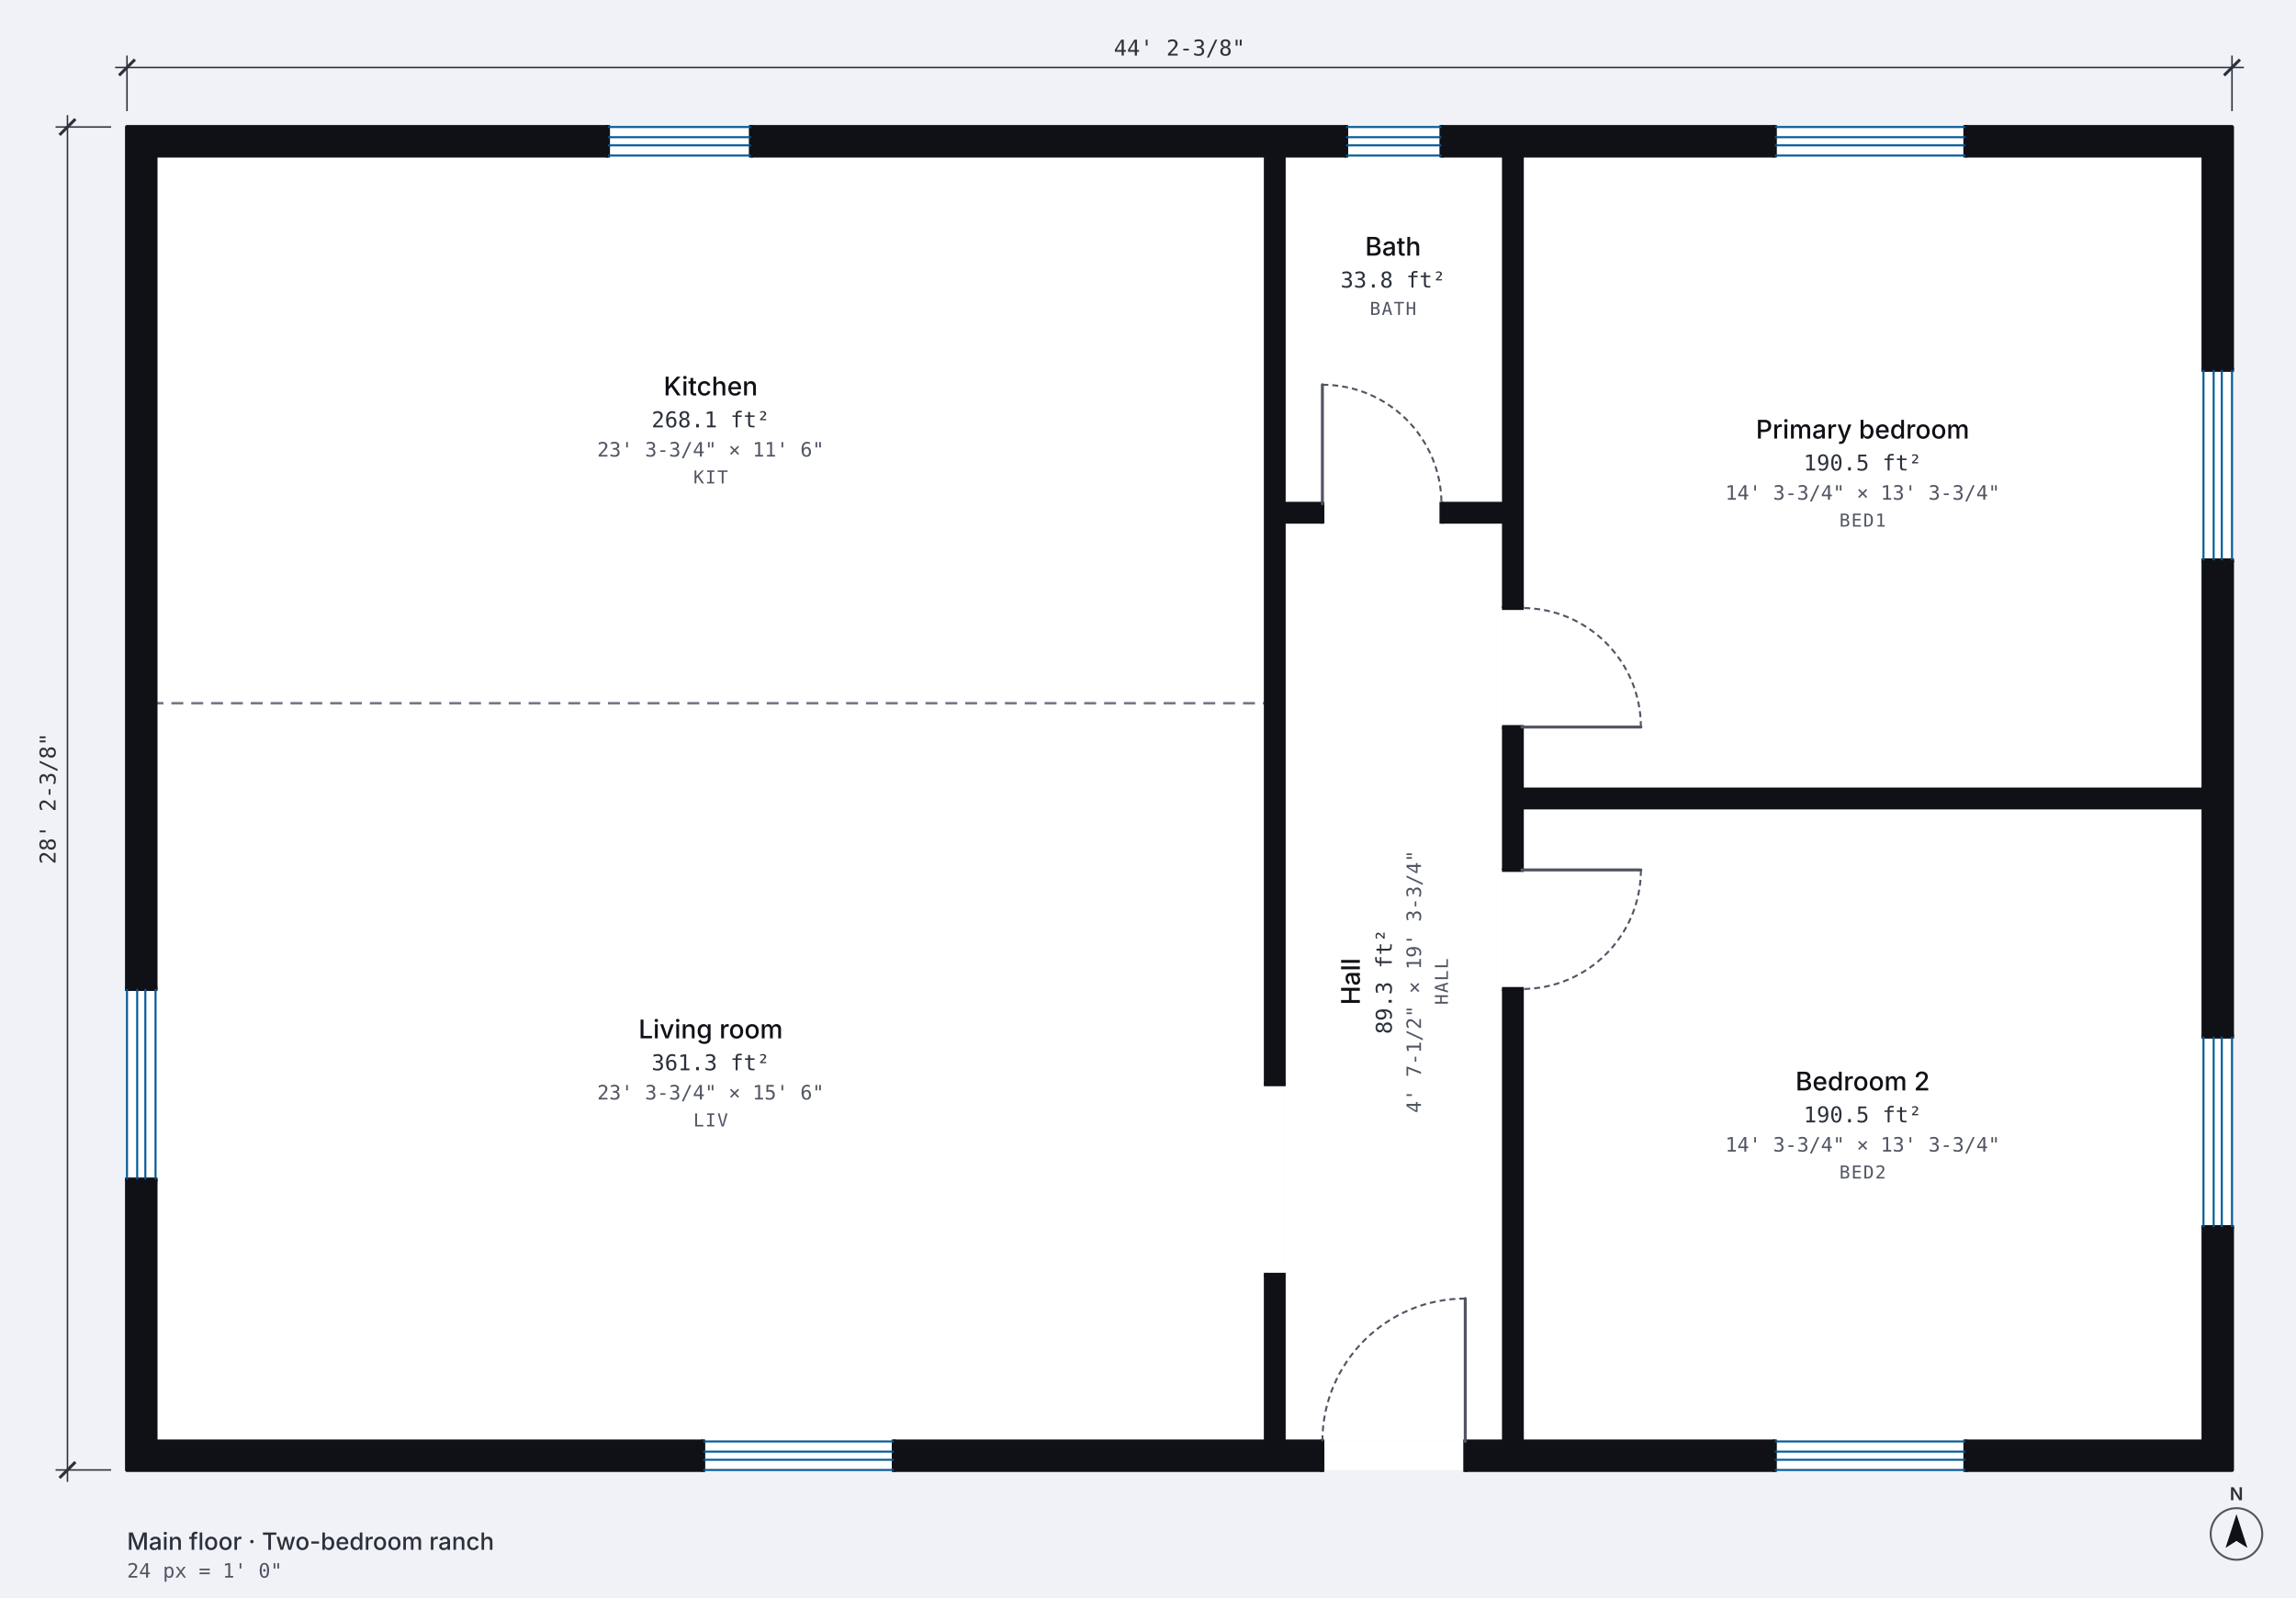
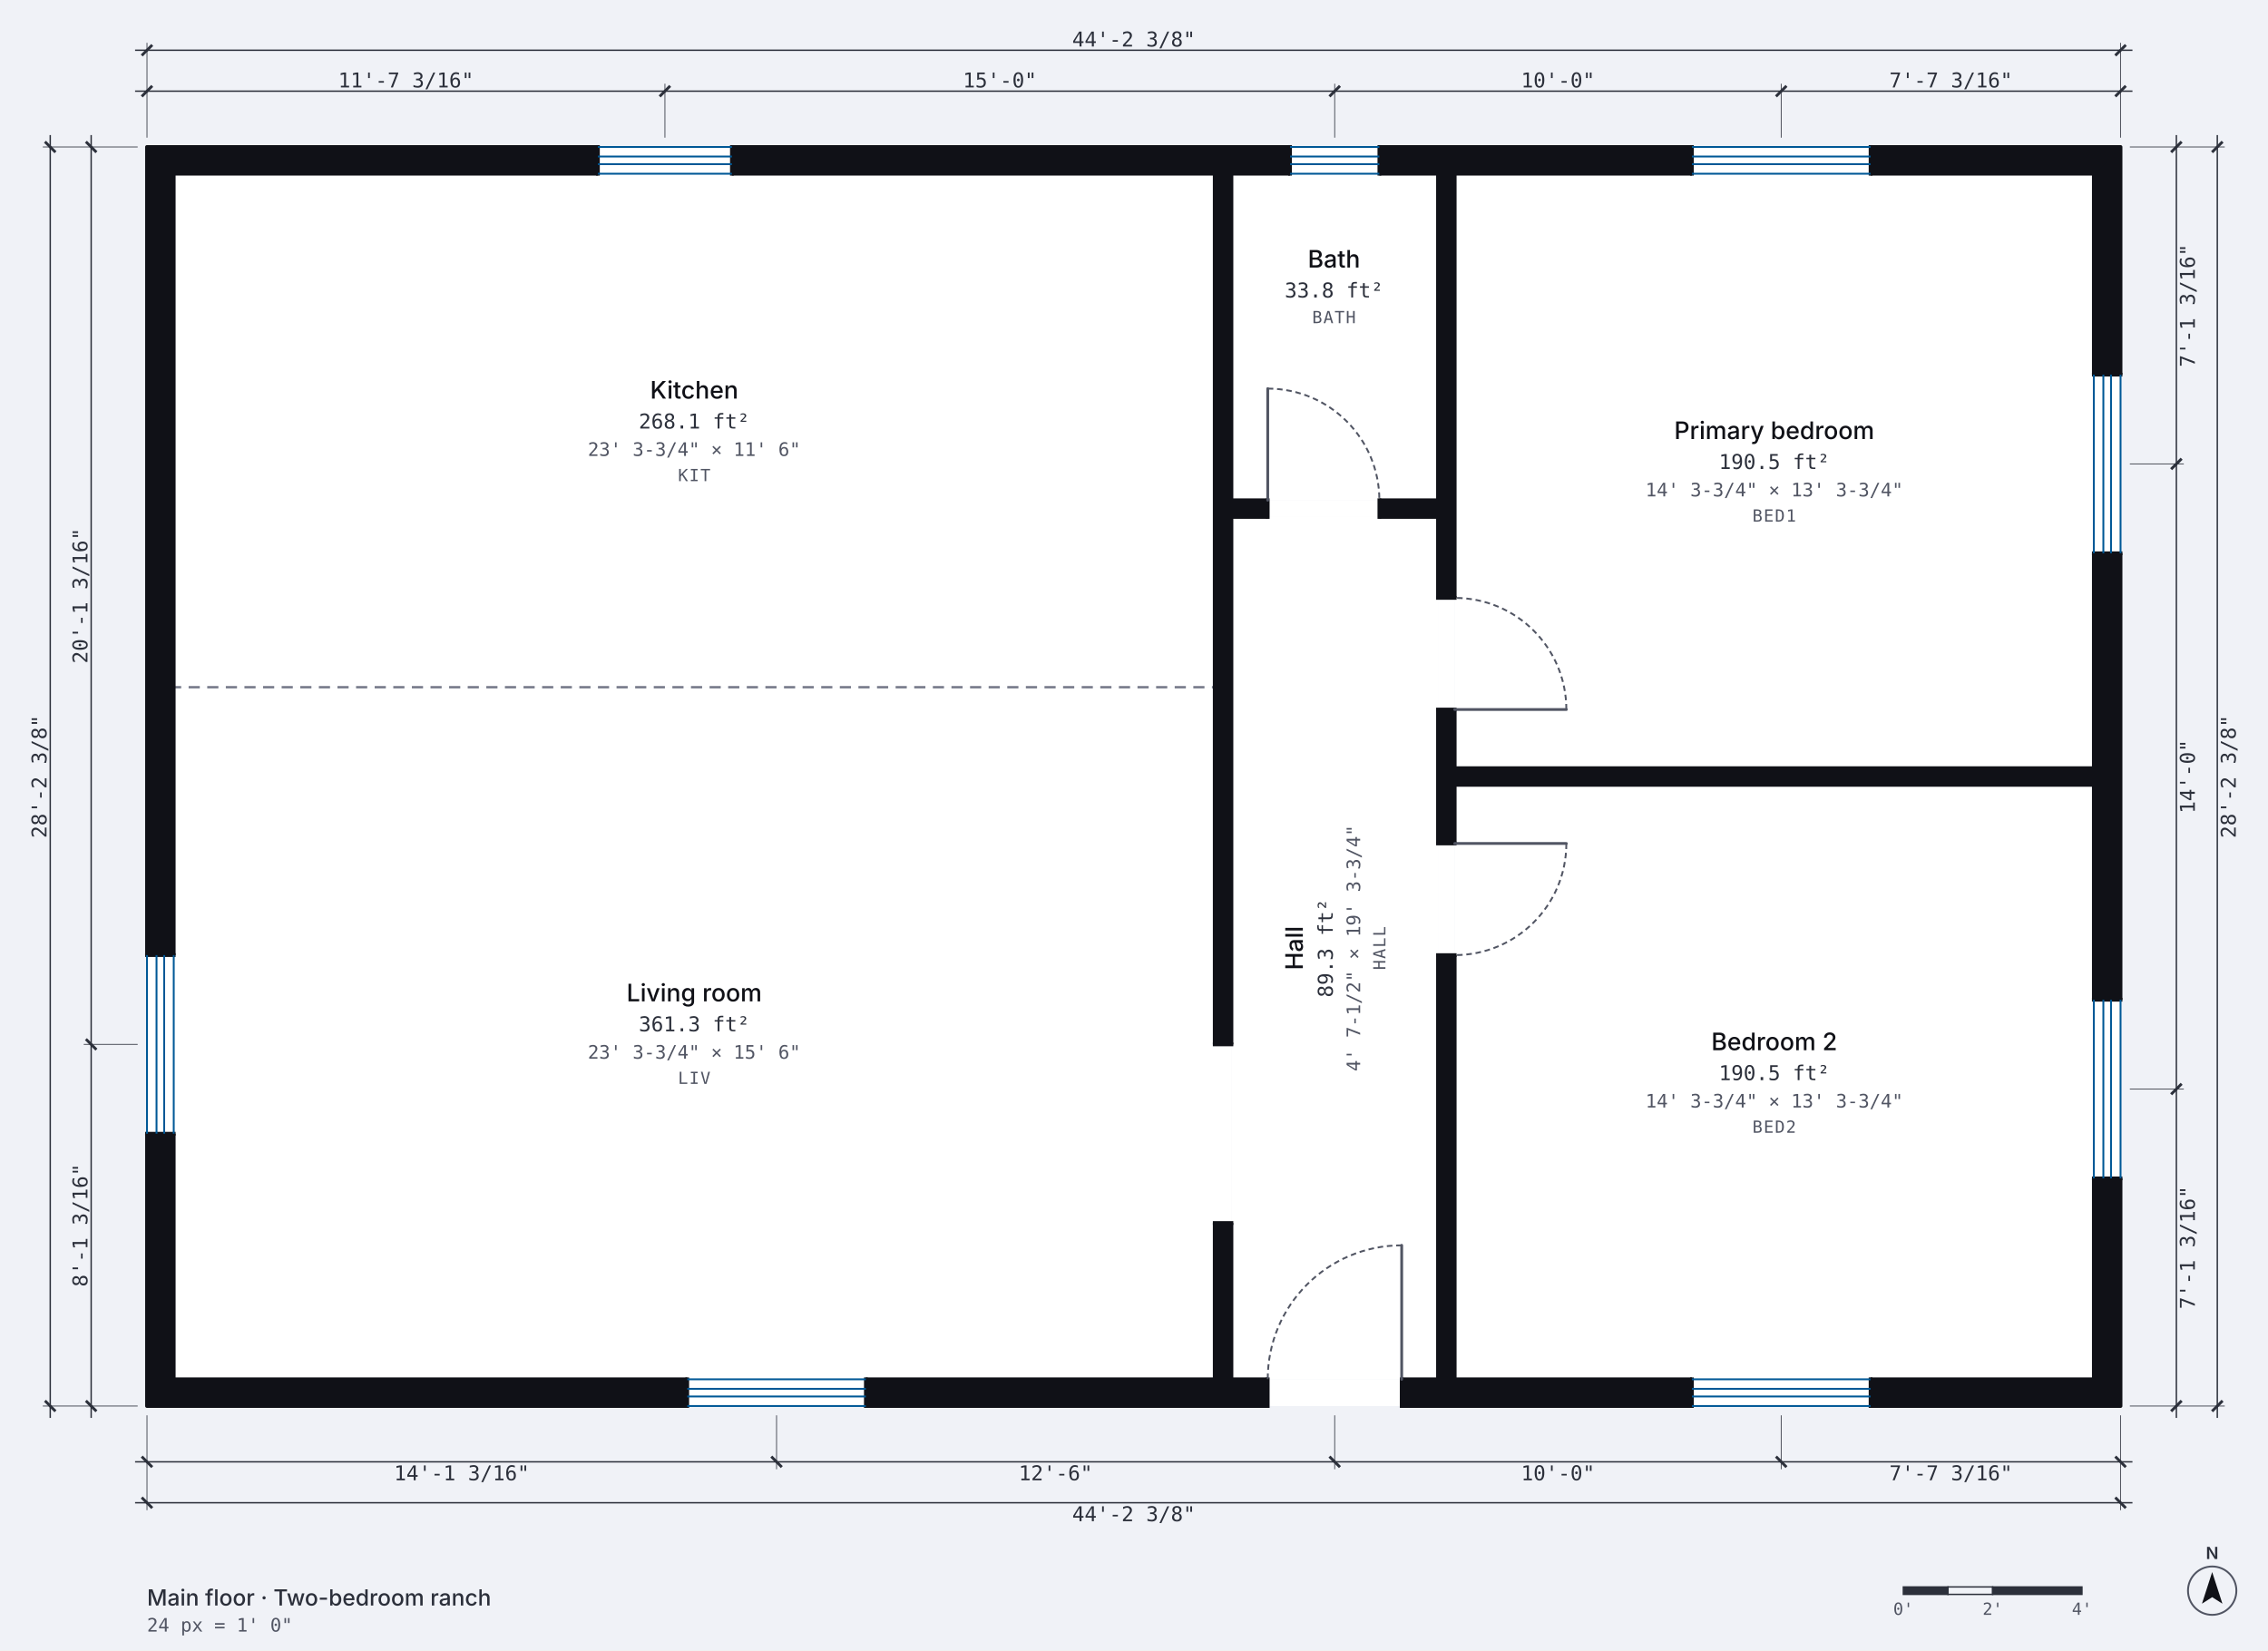
- <svg xmlns="http://www.w3.org/2000/svg" width="1157" height="805" viewBox="0 0 1157 805" font-family="Inter, sans-serif">
-   <rect width="1157" height="805" fill="#f0f2f7" />
+ <svg xmlns="http://www.w3.org/2000/svg" width="1219" height="887" viewBox="0 0 1219 887" font-family="Inter, sans-serif">
+   <rect width="1219" height="887" fill="#f0f2f7" />
  <defs>
-     <mask id="fs-cuts" maskUnits="userSpaceOnUse" x="0" y="0" width="1157" height="805">
-       <rect width="1157" height="805" fill="#fff" />
-       <path d="M756.13 366.38L756.13 306.38L768.63 306.38L768.63 366.38Z" fill="#000" />
-       <path d="M756.13 498.38L756.13 438.38L768.63 438.38L768.63 498.38Z" fill="#000" />
-       <path d="M666.38 252.13L726.38 252.13L726.38 264.63L666.38 264.63Z" fill="#000" />
-       <path d="M738.38 742.5L666.38 742.5L666.38 724.63L738.38 724.63Z" fill="#000" />
-       <path d="M636.13 642.38L636.13 546.38L648.63 546.38L648.63 642.38Z" fill="#000" />
-       <path d="M1126.5 186.38L1126.5 282.38L1108.63 282.38L1108.63 186.38Z" fill="#000" />
-       <path d="M894.38 62.25L990.38 62.25L990.38 80.13L894.38 80.13Z" fill="#000" />
-       <path d="M1126.5 522.38L1126.5 618.38L1108.63 618.38L1108.63 522.38Z" fill="#000" />
-       <path d="M990.38 742.5L894.38 742.5L894.38 724.63L990.38 724.63Z" fill="#000" />
-       <path d="M678.38 62.25L726.38 62.25L726.38 80.13L678.38 80.13Z" fill="#000" />
-       <path d="M306.38 62.25L378.38 62.25L378.38 80.13L306.38 80.13Z" fill="#000" />
-       <path d="M450.38 742.5L354.38 742.5L354.38 724.63L450.38 724.63Z" fill="#000" />
-       <path d="M62.25 594.38L62.25 498.38L80.13 498.38L80.13 594.38Z" fill="#000" />
+     <mask id="fs-cuts" maskUnits="userSpaceOnUse" x="0" y="0" width="1219" height="887">
+       <rect width="1219" height="887" fill="#fff" />
+       <path d="M771.13 381.38L771.13 321.38L783.63 321.38L783.63 381.38Z" fill="#000" />
+       <path d="M771.13 513.38L771.13 453.38L783.63 453.38L783.63 513.38Z" fill="#000" />
+       <path d="M681.38 267.13L741.38 267.13L741.38 279.63L681.38 279.63Z" fill="#000" />
+       <path d="M753.38 757.5L681.38 757.5L681.38 739.63L753.38 739.63Z" fill="#000" />
+       <path d="M651.13 657.38L651.13 561.38L663.63 561.38L663.63 657.38Z" fill="#000" />
+       <path d="M1141.5 201.38L1141.5 297.38L1123.63 297.38L1123.63 201.38Z" fill="#000" />
+       <path d="M909.38 77.25L1005.38 77.25L1005.38 95.13L909.38 95.13Z" fill="#000" />
+       <path d="M1141.5 537.38L1141.5 633.38L1123.63 633.38L1123.63 537.38Z" fill="#000" />
+       <path d="M1005.38 757.5L909.38 757.5L909.38 739.63L1005.38 739.63Z" fill="#000" />
+       <path d="M693.38 77.25L741.38 77.25L741.38 95.13L693.38 95.13Z" fill="#000" />
+       <path d="M321.38 77.25L393.38 77.25L393.38 95.13L321.38 95.13Z" fill="#000" />
+       <path d="M465.38 757.5L369.38 757.5L369.38 739.63L465.38 739.63Z" fill="#000" />
+       <path d="M77.25 609.38L77.25 513.38L95.13 513.38L95.13 609.38Z" fill="#000" />
    </mask>
    <pattern id="fs-hatch" patternUnits="userSpaceOnUse" width="8" height="8">
      <path d="M-2 2L2 -2M0 8L8 0M6 10L10 6" stroke="#b9bdcb" stroke-width="1" />
    </pattern>
  </defs>
  <g id="floors">
-     <path data-id="BATH" d="M646.88 253.88L757.88 253.88L757.88 78.38L646.88 78.38Z" fill="#ffffff" fill-rule="evenodd" />
-     <path data-id="BED1" d="M766.88 397.88L1110.38 397.88L1110.38 78.38L766.88 78.38L766.88 258.38Z" fill="#ffffff" fill-rule="evenodd" />
-     <path data-id="BED2" d="M766.88 726.38L1110.38 726.38L1110.38 406.88L766.88 406.88Z" fill="#ffffff" fill-rule="evenodd" />
-     <path data-id="HALL" d="M646.88 726.38L757.88 726.38L757.88 402.38L757.88 262.88L646.88 262.88L646.88 354.38Z" fill="#ffffff" fill-rule="evenodd" />
-     <path data-id="KIT" d="M78.38 354.38L637.88 354.38L637.88 258.38L637.88 78.38L78.38 78.38Z" fill="#ffffff" fill-rule="evenodd" />
-     <path data-id="LIV" d="M78.38 726.38L637.88 726.38L637.88 354.38L78.38 354.38Z" fill="#ffffff" fill-rule="evenodd" />
-     <path d="M757.88 366.38L757.88 306.38L766.88 306.38L766.88 366.38Z" fill="#ffffff" />
-     <path d="M757.88 498.38L757.88 438.38L766.88 438.38L766.88 498.38Z" fill="#ffffff" />
-     <path d="M666.38 253.88L726.38 253.88L726.38 262.88L666.38 262.88Z" fill="#ffffff" />
-     <path d="M738.38 740.75L666.38 740.75L666.38 726.38L738.38 726.38Z" fill="#ffffff" />
-     <path d="M637.88 642.38L637.88 546.38L646.88 546.38L646.88 642.38Z" fill="#ffffff" />
-     <path d="M1124.75 186.38L1124.75 282.38L1110.38 282.38L1110.38 186.38Z" fill="#ffffff" />
-     <path d="M894.38 64L990.38 64L990.38 78.38L894.38 78.38Z" fill="#ffffff" />
-     <path d="M1124.75 522.38L1124.75 618.38L1110.38 618.38L1110.38 522.38Z" fill="#ffffff" />
-     <path d="M990.38 740.75L894.38 740.75L894.38 726.38L990.38 726.38Z" fill="#ffffff" />
-     <path d="M678.38 64L726.38 64L726.38 78.38L678.38 78.38Z" fill="#ffffff" />
-     <path d="M306.38 64L378.38 64L378.38 78.38L306.38 78.38Z" fill="#ffffff" />
-     <path d="M450.38 740.75L354.38 740.75L354.38 726.38L450.38 726.38Z" fill="#ffffff" />
-     <path d="M64 594.38L64 498.38L78.38 498.38L78.38 594.38Z" fill="#ffffff" />
+     <path data-id="BATH" d="M661.88 268.88L772.88 268.88L772.88 93.38L661.88 93.38Z" fill="#ffffff" fill-rule="evenodd" />
+     <path data-id="BED1" d="M781.88 412.88L1125.38 412.88L1125.38 93.38L781.88 93.38L781.88 273.38Z" fill="#ffffff" fill-rule="evenodd" />
+     <path data-id="BED2" d="M781.88 741.38L1125.38 741.38L1125.38 421.88L781.88 421.88Z" fill="#ffffff" fill-rule="evenodd" />
+     <path data-id="HALL" d="M661.88 741.38L772.88 741.38L772.88 417.38L772.88 277.88L661.88 277.88L661.88 369.38Z" fill="#ffffff" fill-rule="evenodd" />
+     <path data-id="KIT" d="M93.38 369.38L652.88 369.38L652.88 273.38L652.88 93.38L93.38 93.38Z" fill="#ffffff" fill-rule="evenodd" />
+     <path data-id="LIV" d="M93.38 741.38L652.88 741.38L652.88 369.38L93.38 369.38Z" fill="#ffffff" fill-rule="evenodd" />
+     <path d="M772.88 381.38L772.88 321.38L781.88 321.38L781.88 381.38Z" fill="#ffffff" />
+     <path d="M772.88 513.38L772.88 453.38L781.88 453.38L781.88 513.38Z" fill="#ffffff" />
+     <path d="M681.38 268.88L741.38 268.88L741.38 277.88L681.38 277.88Z" fill="#ffffff" />
+     <path d="M753.38 755.75L681.38 755.75L681.38 741.38L753.38 741.38Z" fill="#ffffff" />
+     <path d="M652.88 657.38L652.88 561.38L661.88 561.38L661.88 657.38Z" fill="#ffffff" />
+     <path d="M1139.75 201.38L1139.75 297.38L1125.38 297.38L1125.38 201.38Z" fill="#ffffff" />
+     <path d="M909.38 79L1005.38 79L1005.38 93.38L909.38 93.38Z" fill="#ffffff" />
+     <path d="M1139.75 537.38L1139.75 633.38L1125.38 633.38L1125.38 537.38Z" fill="#ffffff" />
+     <path d="M1005.38 755.75L909.38 755.75L909.38 741.38L1005.38 741.38Z" fill="#ffffff" />
+     <path d="M693.38 79L741.38 79L741.38 93.38L693.38 93.38Z" fill="#ffffff" />
+     <path d="M321.38 79L393.38 79L393.38 93.38L321.38 93.38Z" fill="#ffffff" />
+     <path d="M465.38 755.75L369.38 755.75L369.38 741.38L465.38 741.38Z" fill="#ffffff" />
+     <path d="M79 609.38L79 513.38L93.38 513.38L93.38 609.38Z" fill="#ffffff" />
  </g>
  <g id="separators">
-     <path data-id="SEP" d="M66.38 354.38L642.38 354.38" stroke="#747888" stroke-width="1.25" stroke-dasharray="6 4" fill="none" />
+     <path data-id="SEP" d="M81.38 369.38L657.38 369.38" stroke="#747888" stroke-width="1.25" stroke-dasharray="6 4" fill="none" />
  </g>
  <g id="walls" mask="url(#fs-cuts)">
-     <path d="M1110.38 78.38L1110.38 402.38L1124.75 402.38L1124.75 64ZM1110.38 402.38L1110.38 726.38L1124.75 740.75L1124.75 402.38ZM646.88 726.38L646.88 354.38L637.88 354.38L637.88 726.38ZM646.88 354.38L646.88 258.38L637.88 258.38L637.88 354.38ZM646.88 258.38L646.88 78.38L637.88 78.38L637.88 258.38ZM766.88 726.38L766.88 402.38L757.88 402.38L757.88 726.38ZM766.88 402.38L766.88 258.38L757.88 258.38L757.88 402.38ZM766.88 258.38L766.88 78.38L757.88 78.38L757.88 258.38ZM646.88 262.88L757.88 262.88L757.88 253.88L646.88 253.88ZM766.88 406.88L1110.38 406.88L1110.38 397.88L766.88 397.88ZM78.38 78.38L642.38 78.38L642.38 64L64 64ZM642.38 78.38L762.38 78.38L762.38 64L642.38 64ZM762.38 78.38L1110.38 78.38L1124.75 64L762.38 64ZM1110.38 726.38L762.38 726.38L762.38 740.75L1124.75 740.75ZM762.38 726.38L642.38 726.38L642.38 740.75L762.38 740.75ZM642.38 726.38L78.38 726.38L64 740.75L642.38 740.75ZM78.38 726.38L78.38 354.38L64 354.38L64 740.75ZM78.38 354.38L78.38 78.38L64 64L64 354.38Z" fill="#101117" stroke="#101117" stroke-width="2" stroke-linejoin="round" />
-     <path d="M1110.38 78.38L1110.38 402.38L1124.75 402.38L1124.75 64ZM1110.38 402.38L1110.38 726.38L1124.75 740.75L1124.75 402.38ZM646.88 726.38L646.88 354.38L637.88 354.38L637.88 726.38ZM646.88 354.38L646.88 258.38L637.88 258.38L637.88 354.38ZM646.88 258.38L646.88 78.38L637.88 78.38L637.88 258.38ZM766.88 726.38L766.88 402.38L757.88 402.38L757.88 726.38ZM766.88 402.38L766.88 258.38L757.88 258.38L757.88 402.38ZM766.88 258.38L766.88 78.38L757.88 78.38L757.88 258.38ZM646.88 262.88L757.88 262.88L757.88 253.88L646.88 253.88ZM766.88 406.88L1110.38 406.88L1110.38 397.88L766.88 397.88ZM78.38 78.38L642.38 78.38L642.38 64L64 64ZM642.38 78.38L762.38 78.38L762.38 64L642.38 64ZM762.38 78.38L1110.38 78.38L1124.75 64L762.38 64ZM1110.38 726.38L762.38 726.38L762.38 740.75L1124.75 740.75ZM762.38 726.38L642.38 726.38L642.38 740.75L762.38 740.75ZM642.38 726.38L78.38 726.38L64 740.75L642.38 740.75ZM78.38 726.38L78.38 354.38L64 354.38L64 740.75ZM78.38 354.38L78.38 78.38L64 64L64 354.38Z" fill="#101117" stroke="#101117" stroke-width="0.5" stroke-linejoin="round" />
+     <path d="M1125.38 93.38L1125.38 417.38L1139.75 417.38L1139.75 79ZM1125.38 417.38L1125.38 741.38L1139.75 755.75L1139.75 417.38ZM661.88 741.38L661.88 369.38L652.88 369.38L652.88 741.38ZM661.88 369.38L661.88 273.38L652.88 273.38L652.88 369.38ZM661.88 273.38L661.88 93.38L652.88 93.38L652.88 273.38ZM781.88 741.38L781.88 417.38L772.88 417.38L772.88 741.38ZM781.88 417.38L781.88 273.38L772.88 273.38L772.88 417.38ZM781.88 273.38L781.88 93.38L772.88 93.38L772.88 273.38ZM661.88 277.88L772.88 277.88L772.88 268.88L661.88 268.88ZM781.88 421.88L1125.38 421.88L1125.38 412.88L781.88 412.88ZM93.38 93.38L657.38 93.38L657.38 79L79 79ZM657.38 93.38L777.38 93.38L777.38 79L657.38 79ZM777.38 93.38L1125.38 93.38L1139.75 79L777.38 79ZM1125.38 741.38L777.38 741.38L777.38 755.75L1139.75 755.75ZM777.38 741.38L657.38 741.38L657.38 755.75L777.38 755.75ZM657.38 741.38L93.38 741.38L79 755.75L657.38 755.75ZM93.38 741.38L93.38 369.38L79 369.38L79 755.75ZM93.38 369.38L93.38 93.38L79 79L79 369.38Z" fill="#101117" stroke="#101117" stroke-width="2" stroke-linejoin="round" />
+     <path d="M1125.38 93.38L1125.38 417.38L1139.75 417.38L1139.75 79ZM1125.38 417.38L1125.38 741.38L1139.75 755.75L1139.75 417.38ZM661.88 741.38L661.88 369.38L652.88 369.38L652.88 741.38ZM661.88 369.38L661.88 273.38L652.88 273.38L652.88 369.38ZM661.88 273.38L661.88 93.38L652.88 93.38L652.88 273.38ZM781.88 741.38L781.88 417.38L772.88 417.38L772.88 741.38ZM781.88 417.38L781.88 273.38L772.88 273.38L772.88 417.38ZM781.88 273.38L781.88 93.38L772.88 93.38L772.88 273.38ZM661.88 277.88L772.88 277.88L772.88 268.88L661.88 268.88ZM781.88 421.88L1125.38 421.88L1125.38 412.88L781.88 412.88ZM93.38 93.38L657.38 93.38L657.38 79L79 79ZM657.38 93.38L777.38 93.38L777.38 79L657.38 79ZM777.38 93.38L1125.38 93.38L1139.75 79L777.38 79ZM1125.38 741.38L777.38 741.38L777.38 755.75L1139.75 755.75ZM777.38 741.38L657.38 741.38L657.38 755.75L777.38 755.75ZM657.38 741.38L93.38 741.38L79 755.75L657.38 755.75ZM93.38 741.38L93.38 369.38L79 369.38L79 755.75ZM93.38 369.38L93.38 93.38L79 79L79 369.38Z" fill="#101117" stroke="#101117" stroke-width="0.5" stroke-linejoin="round" />
  </g>
  <g id="openings">
    <g data-id="D1">
-       <path d="M756.88 366.38L767.88 366.38M756.88 306.38L767.88 306.38" stroke="#101117" stroke-width="2" fill="none" />
-       <path d="M766.88 366.38L826.88 366.38" stroke="#515563" stroke-width="1.5" stroke-linecap="round" fill="none" />
-       <path d="M826.88 366.38A60 60 0 0 0 766.88 306.38" stroke="#515563" stroke-width="1" fill="none" stroke-dasharray="3 2" />
+       <path d="M771.88 381.38L782.88 381.38M771.88 321.38L782.88 321.38" stroke="#101117" stroke-width="2" fill="none" />
+       <path d="M781.88 381.38L841.88 381.38" stroke="#515563" stroke-width="1.5" stroke-linecap="round" fill="none" />
+       <path d="M841.88 381.38A60 60 0 0 0 781.88 321.38" stroke="#515563" stroke-width="1" fill="none" stroke-dasharray="3 2" />
    </g>
    <g data-id="D2">
-       <path d="M756.88 498.38L767.88 498.38M756.88 438.38L767.88 438.38" stroke="#101117" stroke-width="2" fill="none" />
-       <path d="M766.88 438.38L826.88 438.38" stroke="#515563" stroke-width="1.5" stroke-linecap="round" fill="none" />
-       <path d="M826.88 438.38A60 60 0 0 1 766.88 498.38" stroke="#515563" stroke-width="1" fill="none" stroke-dasharray="3 2" />
+       <path d="M771.88 513.38L782.88 513.38M771.88 453.38L782.88 453.38" stroke="#101117" stroke-width="2" fill="none" />
+       <path d="M781.88 453.38L841.88 453.38" stroke="#515563" stroke-width="1.5" stroke-linecap="round" fill="none" />
+       <path d="M841.88 453.38A60 60 0 0 1 781.88 513.38" stroke="#515563" stroke-width="1" fill="none" stroke-dasharray="3 2" />
    </g>
    <g data-id="DB">
-       <path d="M666.38 252.88L666.38 263.88M726.38 252.88L726.38 263.88" stroke="#101117" stroke-width="2" fill="none" />
-       <path d="M666.38 253.88L666.38 193.88" stroke="#515563" stroke-width="1.5" stroke-linecap="round" fill="none" />
-       <path d="M666.38 193.88A60 60 0 0 1 726.38 253.88" stroke="#515563" stroke-width="1" fill="none" stroke-dasharray="3 2" />
+       <path d="M681.38 267.88L681.38 278.88M741.38 267.88L741.38 278.88" stroke="#101117" stroke-width="2" fill="none" />
+       <path d="M681.38 268.88L681.38 208.88" stroke="#515563" stroke-width="1.5" stroke-linecap="round" fill="none" />
+       <path d="M681.38 208.88A60 60 0 0 1 741.38 268.88" stroke="#515563" stroke-width="1" fill="none" stroke-dasharray="3 2" />
    </g>
    <g data-id="FD">
-       <path d="M738.38 741.75L738.38 725.38M666.38 741.75L666.38 725.38" stroke="#101117" stroke-width="2" fill="none" />
-       <path d="M738.38 726.38L738.38 654.38" stroke="#515563" stroke-width="1.5" stroke-linecap="round" fill="none" />
-       <path d="M738.38 654.38A72 72 0 0 0 666.38 726.38" stroke="#515563" stroke-width="1" fill="none" stroke-dasharray="3 2" />
+       <path d="M753.38 756.75L753.38 740.38M681.38 756.75L681.38 740.38" stroke="#101117" stroke-width="2" fill="none" />
+       <path d="M753.38 741.38L753.38 669.38" stroke="#515563" stroke-width="1.5" stroke-linecap="round" fill="none" />
+       <path d="M753.38 669.38A72 72 0 0 0 681.38 741.38" stroke="#515563" stroke-width="1" fill="none" stroke-dasharray="3 2" />
    </g>
    <g data-id="LH">
-       <path d="M636.88 642.38L647.88 642.38M636.88 546.38L647.88 546.38" stroke="#101117" stroke-width="2" fill="none" />
+       <path d="M651.88 657.38L662.88 657.38M651.88 561.38L662.88 561.38" stroke="#101117" stroke-width="2" fill="none" />
    </g>
    <g data-id="W1E">
-       <path d="M1125.75 186.38L1109.38 186.38M1125.75 282.38L1109.38 282.38" stroke="#101117" stroke-width="2" fill="none" />
-       <path d="M1124.75 186.38L1124.75 282.38M1110.38 186.38L1110.38 282.38M1119.62 186.38L1119.62 282.38M1115.51 186.38L1115.51 282.38" stroke="#005896" stroke-width="1" fill="none" />
+       <path d="M1140.75 201.38L1124.38 201.38M1140.75 297.38L1124.38 297.38" stroke="#101117" stroke-width="2" fill="none" />
+       <path d="M1139.75 201.38L1139.75 297.38M1125.38 201.38L1125.38 297.38M1134.62 201.38L1134.62 297.38M1130.51 201.38L1130.51 297.38" stroke="#005896" stroke-width="1" fill="none" />
    </g>
    <g data-id="W1N">
-       <path d="M894.38 63L894.38 79.38M990.38 63L990.38 79.38" stroke="#101117" stroke-width="2" fill="none" />
-       <path d="M894.38 64L990.38 64M894.38 78.38L990.38 78.38M894.38 69.13L990.38 69.13M894.38 73.24L990.38 73.24" stroke="#005896" stroke-width="1" fill="none" />
+       <path d="M909.38 78L909.38 94.38M1005.38 78L1005.38 94.38" stroke="#101117" stroke-width="2" fill="none" />
+       <path d="M909.38 79L1005.38 79M909.38 93.38L1005.38 93.38M909.38 84.13L1005.38 84.13M909.38 88.24L1005.38 88.24" stroke="#005896" stroke-width="1" fill="none" />
    </g>
    <g data-id="W2E">
-       <path d="M1125.75 522.38L1109.38 522.38M1125.75 618.38L1109.38 618.38" stroke="#101117" stroke-width="2" fill="none" />
-       <path d="M1124.75 522.38L1124.75 618.38M1110.38 522.38L1110.38 618.38M1119.62 522.38L1119.62 618.38M1115.51 522.38L1115.51 618.38" stroke="#005896" stroke-width="1" fill="none" />
+       <path d="M1140.75 537.38L1124.38 537.38M1140.75 633.38L1124.38 633.38" stroke="#101117" stroke-width="2" fill="none" />
+       <path d="M1139.75 537.38L1139.75 633.38M1125.38 537.38L1125.38 633.38M1134.62 537.38L1134.62 633.38M1130.51 537.38L1130.51 633.38" stroke="#005896" stroke-width="1" fill="none" />
    </g>
    <g data-id="W2S">
-       <path d="M990.38 741.75L990.38 725.38M894.38 741.75L894.38 725.38" stroke="#101117" stroke-width="2" fill="none" />
-       <path d="M990.38 740.75L894.38 740.75M990.38 726.38L894.38 726.38M990.38 735.62L894.38 735.62M990.38 731.51L894.38 731.51" stroke="#005896" stroke-width="1" fill="none" />
+       <path d="M1005.38 756.75L1005.38 740.38M909.38 756.75L909.38 740.38" stroke="#101117" stroke-width="2" fill="none" />
+       <path d="M1005.38 755.75L909.38 755.75M1005.38 741.38L909.38 741.38M1005.38 750.62L909.38 750.62M1005.38 746.51L909.38 746.51" stroke="#005896" stroke-width="1" fill="none" />
    </g>
    <g data-id="WB">
-       <path d="M678.38 63L678.38 79.38M726.38 63L726.38 79.38" stroke="#101117" stroke-width="2" fill="none" />
-       <path d="M678.38 64L726.38 64M678.38 78.38L726.38 78.38M678.38 69.13L726.38 69.13M678.38 73.24L726.38 73.24" stroke="#005896" stroke-width="1" fill="none" />
+       <path d="M693.38 78L693.38 94.38M741.38 78L741.38 94.38" stroke="#101117" stroke-width="2" fill="none" />
+       <path d="M693.38 79L741.38 79M693.38 93.38L741.38 93.38M693.38 84.13L741.38 84.13M693.38 88.24L741.38 88.24" stroke="#005896" stroke-width="1" fill="none" />
    </g>
    <g data-id="WK">
-       <path d="M306.38 63L306.38 79.38M378.38 63L378.38 79.38" stroke="#101117" stroke-width="2" fill="none" />
-       <path d="M306.38 64L378.38 64M306.38 78.38L378.38 78.38M306.38 69.13L378.38 69.13M306.38 73.24L378.38 73.24" stroke="#005896" stroke-width="1" fill="none" />
+       <path d="M321.38 78L321.38 94.38M393.38 78L393.38 94.38" stroke="#101117" stroke-width="2" fill="none" />
+       <path d="M321.38 79L393.38 79M321.38 93.38L393.38 93.38M321.38 84.13L393.38 84.13M321.38 88.24L393.38 88.24" stroke="#005896" stroke-width="1" fill="none" />
    </g>
    <g data-id="WL1">
-       <path d="M450.38 741.75L450.38 725.38M354.38 741.75L354.38 725.38" stroke="#101117" stroke-width="2" fill="none" />
-       <path d="M450.38 740.75L354.38 740.75M450.38 726.38L354.38 726.38M450.38 735.62L354.38 735.62M450.38 731.51L354.38 731.51" stroke="#005896" stroke-width="1" fill="none" />
+       <path d="M465.38 756.75L465.38 740.38M369.38 756.75L369.38 740.38" stroke="#101117" stroke-width="2" fill="none" />
+       <path d="M465.38 755.75L369.38 755.75M465.38 741.38L369.38 741.38M465.38 750.62L369.38 750.62M465.38 746.51L369.38 746.51" stroke="#005896" stroke-width="1" fill="none" />
    </g>
    <g data-id="WL2">
-       <path d="M63 594.38L79.38 594.38M63 498.38L79.38 498.38" stroke="#101117" stroke-width="2" fill="none" />
-       <path d="M64 594.38L64 498.38M78.38 594.38L78.38 498.38M69.13 594.38L69.13 498.38M73.24 594.38L73.24 498.38" stroke="#005896" stroke-width="1" fill="none" />
+       <path d="M78 609.38L94.38 609.38M78 513.38L94.38 513.38" stroke="#101117" stroke-width="2" fill="none" />
+       <path d="M79 609.38L79 513.38M93.38 609.38L93.38 513.38M84.13 609.38L84.13 513.38M88.24 609.38L88.24 513.38" stroke="#005896" stroke-width="1" fill="none" />
    </g>
  </g>
  <g id="labels" font-family="Inter, sans-serif">
-     <g data-id="BATH" transform="translate(701.99 138.7)" text-anchor="middle">
+     <g data-id="BATH" transform="translate(716.99 153.7)" text-anchor="middle">
      <text y="-9.88" font-size="13" font-weight="500" fill="#101117">Bath</text>
      <text y="6.21" font-family="'JetBrains Mono', monospace" font-size="11" fill="#2c303b">33.8 ft²</text>
      <text y="20" font-family="'JetBrains Mono', monospace" font-size="9" letter-spacing="0.6" fill="#515563">BATH</text>
    </g>
-     <g data-id="BED1" transform="translate(938.63 238.13)" text-anchor="middle">
+     <g data-id="BED1" transform="translate(953.63 253.13)" text-anchor="middle">
      <text y="-17.13" font-size="13" font-weight="500" fill="#101117">Primary bedroom</text>
      <text y="-1.04" font-family="'JetBrains Mono', monospace" font-size="11" fill="#2c303b">190.5 ft²</text>
      <text y="13.68" font-family="'JetBrains Mono', monospace" font-size="10" fill="#515563">14' 3-3/4" × 13' 3-3/4"</text>
      <text y="27.25" font-family="'JetBrains Mono', monospace" font-size="9" letter-spacing="0.6" fill="#515563">BED1</text>
    </g>
-     <g data-id="BED2" transform="translate(938.63 566.63)" text-anchor="middle">
+     <g data-id="BED2" transform="translate(953.63 581.63)" text-anchor="middle">
      <text y="-17.13" font-size="13" font-weight="500" fill="#101117">Bedroom 2</text>
      <text y="-1.04" font-family="'JetBrains Mono', monospace" font-size="11" fill="#2c303b">190.5 ft²</text>
      <text y="13.68" font-family="'JetBrains Mono', monospace" font-size="10" fill="#515563">14' 3-3/4" × 13' 3-3/4"</text>
      <text y="27.25" font-family="'JetBrains Mono', monospace" font-size="9" letter-spacing="0.6" fill="#515563">BED2</text>
    </g>
-     <g data-id="HALL" transform="translate(702.38 494.63) rotate(-90)" text-anchor="middle">
+     <g data-id="HALL" transform="translate(717.38 509.63) rotate(-90)" text-anchor="middle">
      <text y="-17.13" font-size="13" font-weight="500" fill="#101117">Hall</text>
      <text y="-1.04" font-family="'JetBrains Mono', monospace" font-size="11" fill="#2c303b">89.3 ft²</text>
      <text y="13.68" font-family="'JetBrains Mono', monospace" font-size="10" fill="#515563">4' 7-1/2" × 19' 3-3/4"</text>
      <text y="27.25" font-family="'JetBrains Mono', monospace" font-size="9" letter-spacing="0.6" fill="#515563">HALL</text>
    </g>
-     <g data-id="KIT" transform="translate(358.13 216.38)" text-anchor="middle">
+     <g data-id="KIT" transform="translate(373.13 231.38)" text-anchor="middle">
      <text y="-17.13" font-size="13" font-weight="500" fill="#101117">Kitchen</text>
      <text y="-1.04" font-family="'JetBrains Mono', monospace" font-size="11" fill="#2c303b">268.1 ft²</text>
      <text y="13.68" font-family="'JetBrains Mono', monospace" font-size="10" fill="#515563">23' 3-3/4" × 11' 6"</text>
      <text y="27.25" font-family="'JetBrains Mono', monospace" font-size="9" letter-spacing="0.6" fill="#515563">KIT</text>
    </g>
-     <g data-id="LIV" transform="translate(358.13 540.38)" text-anchor="middle">
+     <g data-id="LIV" transform="translate(373.13 555.38)" text-anchor="middle">
      <text y="-17.13" font-size="13" font-weight="500" fill="#101117">Living room</text>
      <text y="-1.04" font-family="'JetBrains Mono', monospace" font-size="11" fill="#2c303b">361.3 ft²</text>
      <text y="13.68" font-family="'JetBrains Mono', monospace" font-size="10" fill="#515563">23' 3-3/4" × 15' 6"</text>
      <text y="27.25" font-family="'JetBrains Mono', monospace" font-size="9" letter-spacing="0.6" fill="#515563">LIV</text>
    </g>
  </g>
  <g id="dimensions" stroke="#2c303b" font-family="'JetBrains Mono', monospace" font-size="11">
-     <path d="M64 56L64 28M1124.75 56L1124.75 28M58 34L1130.75 34M56 64L28 64M56 740.75L28 740.75M34 58L34 746.75" stroke-width="0.75" fill="none" />
-     <path d="M60 38L68 30M1120.75 38L1128.75 30M30 68L38 60M30 744.75L38 736.75" stroke-width="1.5" fill="none" />
-     <text x="594.38" y="28" text-anchor="middle" stroke="none" fill="#2c303b">44' 2-3/8"</text>
-     <text transform="translate(28 402.38) rotate(-90)" text-anchor="middle" stroke="none" fill="#2c303b">28' 2-3/8"</text>
+     <path data-role="dim" d="M72.6 49L1146.15 49M72.6 27L1146.15 27M72.6 785.75L1146.15 785.75M72.6 807.75L1146.15 807.75M1169.75 762.15L1169.75 72.6M1191.75 762.15L1191.75 72.6M49 762.15L49 72.6M27 762.15L27 72.6" stroke-width="0.75" fill="none" />
+     <path data-role="tick" d="M76.17 51.83L81.83 46.17M354.55 51.83L360.2 46.17M714.55 51.83L720.2 46.17M954.55 51.83L960.2 46.17M1136.92 51.83L1142.58 46.17M76.17 29.83L81.83 24.17M1136.92 29.83L1142.58 24.17M76.17 782.92L81.83 788.58M414.55 782.92L420.2 788.58M714.55 782.92L720.2 788.58M954.55 782.92L960.2 788.58M1136.92 782.92L1142.58 788.58M76.17 804.92L81.83 810.58M1136.92 804.92L1142.58 810.58M1166.92 758.58L1172.58 752.92M1166.92 588.2L1172.58 582.55M1166.92 252.2L1172.58 246.55M1166.92 81.83L1172.58 76.17M1188.92 758.58L1194.58 752.92M1188.92 81.83L1194.58 76.17M51.83 758.58L46.17 752.92M51.83 564.2L46.17 558.55M51.83 81.83L46.17 76.17M29.83 758.58L24.17 752.92M29.83 81.83L24.17 76.17" stroke-width="1.5" fill="none" />
+     <path data-role="ext" d="M79 74L79 45M357.38 74L357.38 45M717.38 74L717.38 45M957.38 74L957.38 45M1139.75 74L1139.75 45M79 74L79 23M1139.75 74L1139.75 23M79 760.75L79 789.75M417.38 760.75L417.38 789.75M717.38 760.75L717.38 789.75M957.38 760.75L957.38 789.75M1139.75 760.75L1139.75 789.75M79 760.75L79 811.75M1139.75 760.75L1139.75 811.75M1144.75 755.75L1173.75 755.75M1144.75 585.38L1173.75 585.38M1144.75 249.38L1173.75 249.38M1144.75 79L1173.75 79M1144.75 755.75L1195.75 755.75M1144.75 79L1195.75 79M74 755.75L45 755.75M74 561.38L45 561.38M74 79L45 79M74 755.75L23 755.75M74 79L23 79" stroke-width="0.5" fill="none" stroke-opacity="0.8" />
+     <text x="218.19" y="47" text-anchor="middle" stroke="none" fill="#2c303b" font-size="11">11'-7 3/16"</text>
+     <text x="537.38" y="47" text-anchor="middle" stroke="none" fill="#2c303b" font-size="11">15'-0"</text>
+     <text x="837.38" y="47" text-anchor="middle" stroke="none" fill="#2c303b" font-size="11">10'-0"</text>
+     <text x="1048.56" y="47" text-anchor="middle" stroke="none" fill="#2c303b" font-size="11">7'-7 3/16"</text>
+     <text x="609.38" y="25" text-anchor="middle" stroke="none" fill="#2c303b" font-size="11">44'-2 3/8"</text>
+     <text x="248.19" y="795.67" text-anchor="middle" stroke="none" fill="#2c303b" font-size="11">14'-1 3/16"</text>
+     <text x="567.38" y="795.67" text-anchor="middle" stroke="none" fill="#2c303b" font-size="11">12'-6"</text>
+     <text x="837.38" y="795.67" text-anchor="middle" stroke="none" fill="#2c303b" font-size="11">10'-0"</text>
+     <text x="1048.56" y="795.67" text-anchor="middle" stroke="none" fill="#2c303b" font-size="11">7'-7 3/16"</text>
+     <text x="609.38" y="817.67" text-anchor="middle" stroke="none" fill="#2c303b" font-size="11">44'-2 3/8"</text>
+     <text x="1179.67" y="670.56" text-anchor="middle" stroke="none" fill="#2c303b" font-size="11" transform="rotate(-90 1179.67 670.56)">7'-1 3/16"</text>
+     <text x="1179.67" y="417.38" text-anchor="middle" stroke="none" fill="#2c303b" font-size="11" transform="rotate(-90 1179.67 417.38)">14'-0"</text>
+     <text x="1179.67" y="164.19" text-anchor="middle" stroke="none" fill="#2c303b" font-size="11" transform="rotate(-90 1179.67 164.19)">7'-1 3/16"</text>
+     <text x="1201.67" y="417.38" text-anchor="middle" stroke="none" fill="#2c303b" font-size="11" transform="rotate(-90 1201.67 417.38)">28'-2 3/8"</text>
+     <text x="47" y="658.56" text-anchor="middle" stroke="none" fill="#2c303b" font-size="11" transform="rotate(-90 47 658.56)">8'-1 3/16"</text>
+     <text x="47" y="320.19" text-anchor="middle" stroke="none" fill="#2c303b" font-size="11" transform="rotate(-90 47 320.19)">20'-1 3/16"</text>
+     <text x="25" y="417.38" text-anchor="middle" stroke="none" fill="#2c303b" font-size="11" transform="rotate(-90 25 417.38)">28'-2 3/8"</text>
  </g>
-   <text x="64" y="781" font-size="12" font-weight="500" fill="#2c303b">Main floor · Two-bedroom ranch</text>
-   <text x="64" y="795" font-family="'JetBrains Mono', monospace" font-size="10" fill="#515563">24 px = 1' 0"</text>
-   <g id="north" transform="translate(1127 773)">
+   <text x="79" y="863" font-size="12" font-weight="500" fill="#2c303b">Main floor · Two-bedroom ranch</text>
+   <text x="79" y="877" font-family="'JetBrains Mono', monospace" font-size="10" fill="#515563">24 px = 1' 0"</text>
+   <g id="scale-bar">
+     <rect x="1023" y="853" width="24" height="4" fill="#2c303b" stroke="#2c303b" stroke-width="0.75" />
+     <rect x="1047" y="853" width="24" height="4" fill="#f0f2f7" stroke="#2c303b" stroke-width="0.75" />
+     <rect x="1071" y="853" width="48" height="4" fill="#2c303b" stroke="#2c303b" stroke-width="0.75" />
+     <text x="1023" y="868" text-anchor="middle" font-family="'JetBrains Mono', monospace" font-size="9" fill="#515563">0'</text>
+     <text x="1071" y="868" text-anchor="middle" font-family="'JetBrains Mono', monospace" font-size="9" fill="#515563">2'</text>
+     <text x="1119" y="868" text-anchor="middle" font-family="'JetBrains Mono', monospace" font-size="9" fill="#515563">4'</text>
+   </g>
+   <g id="north" transform="translate(1189 855)">
    <circle r="13" fill="none" stroke="#515563" stroke-width="1" />
    <path d="M0 -10L5.5 7L0 3.5L-5.5 7Z" fill="#101117" />
    <text y="-17" text-anchor="middle" font-size="9" font-weight="600" fill="#2c303b">N</text>
  </g>
</svg>
